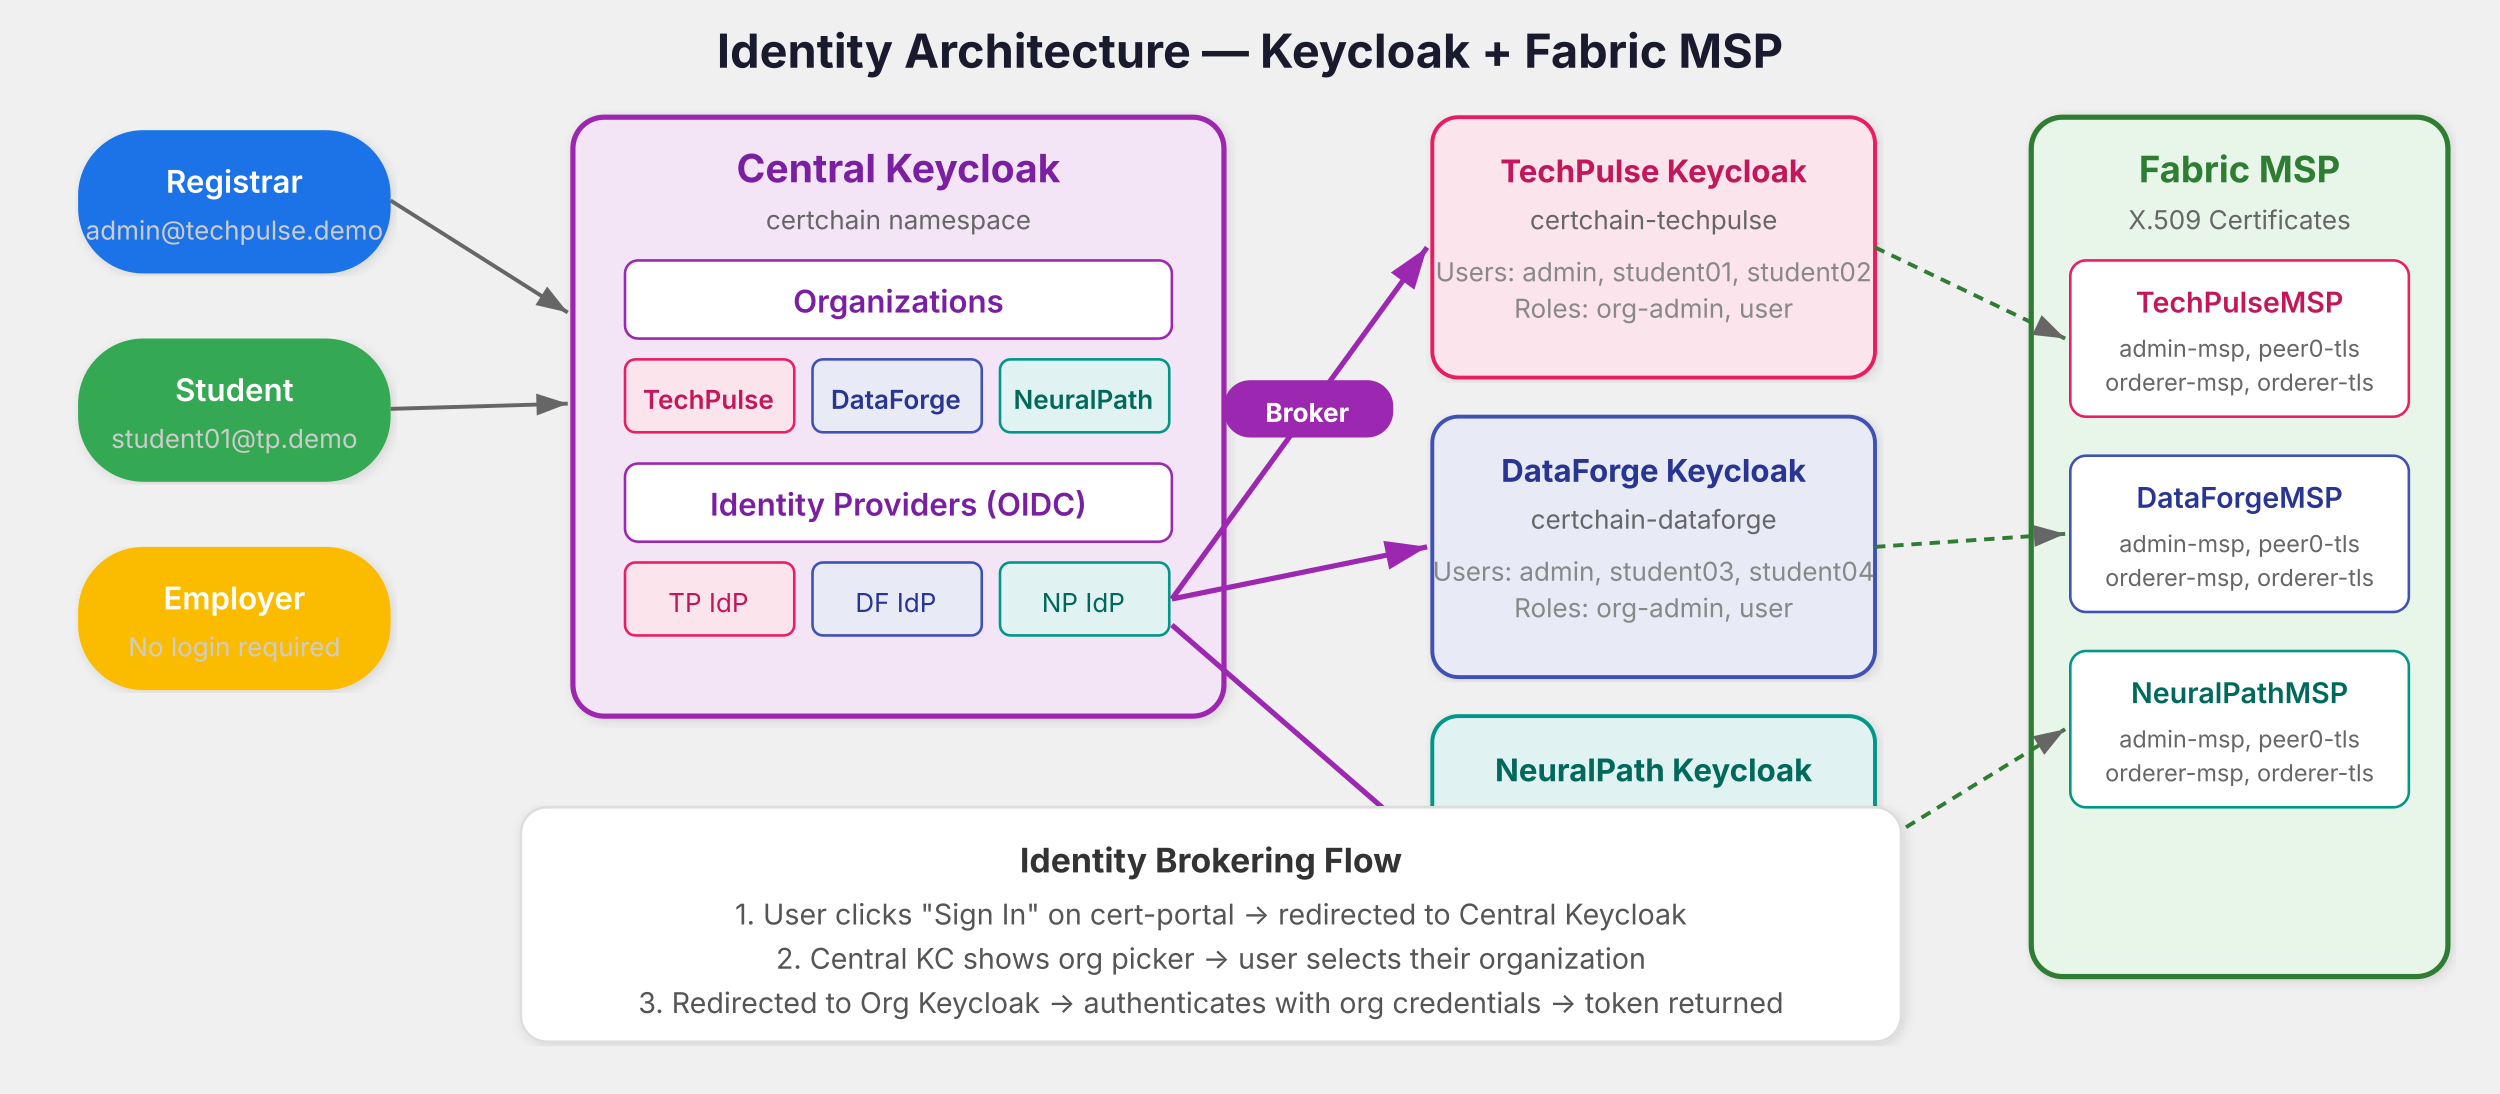
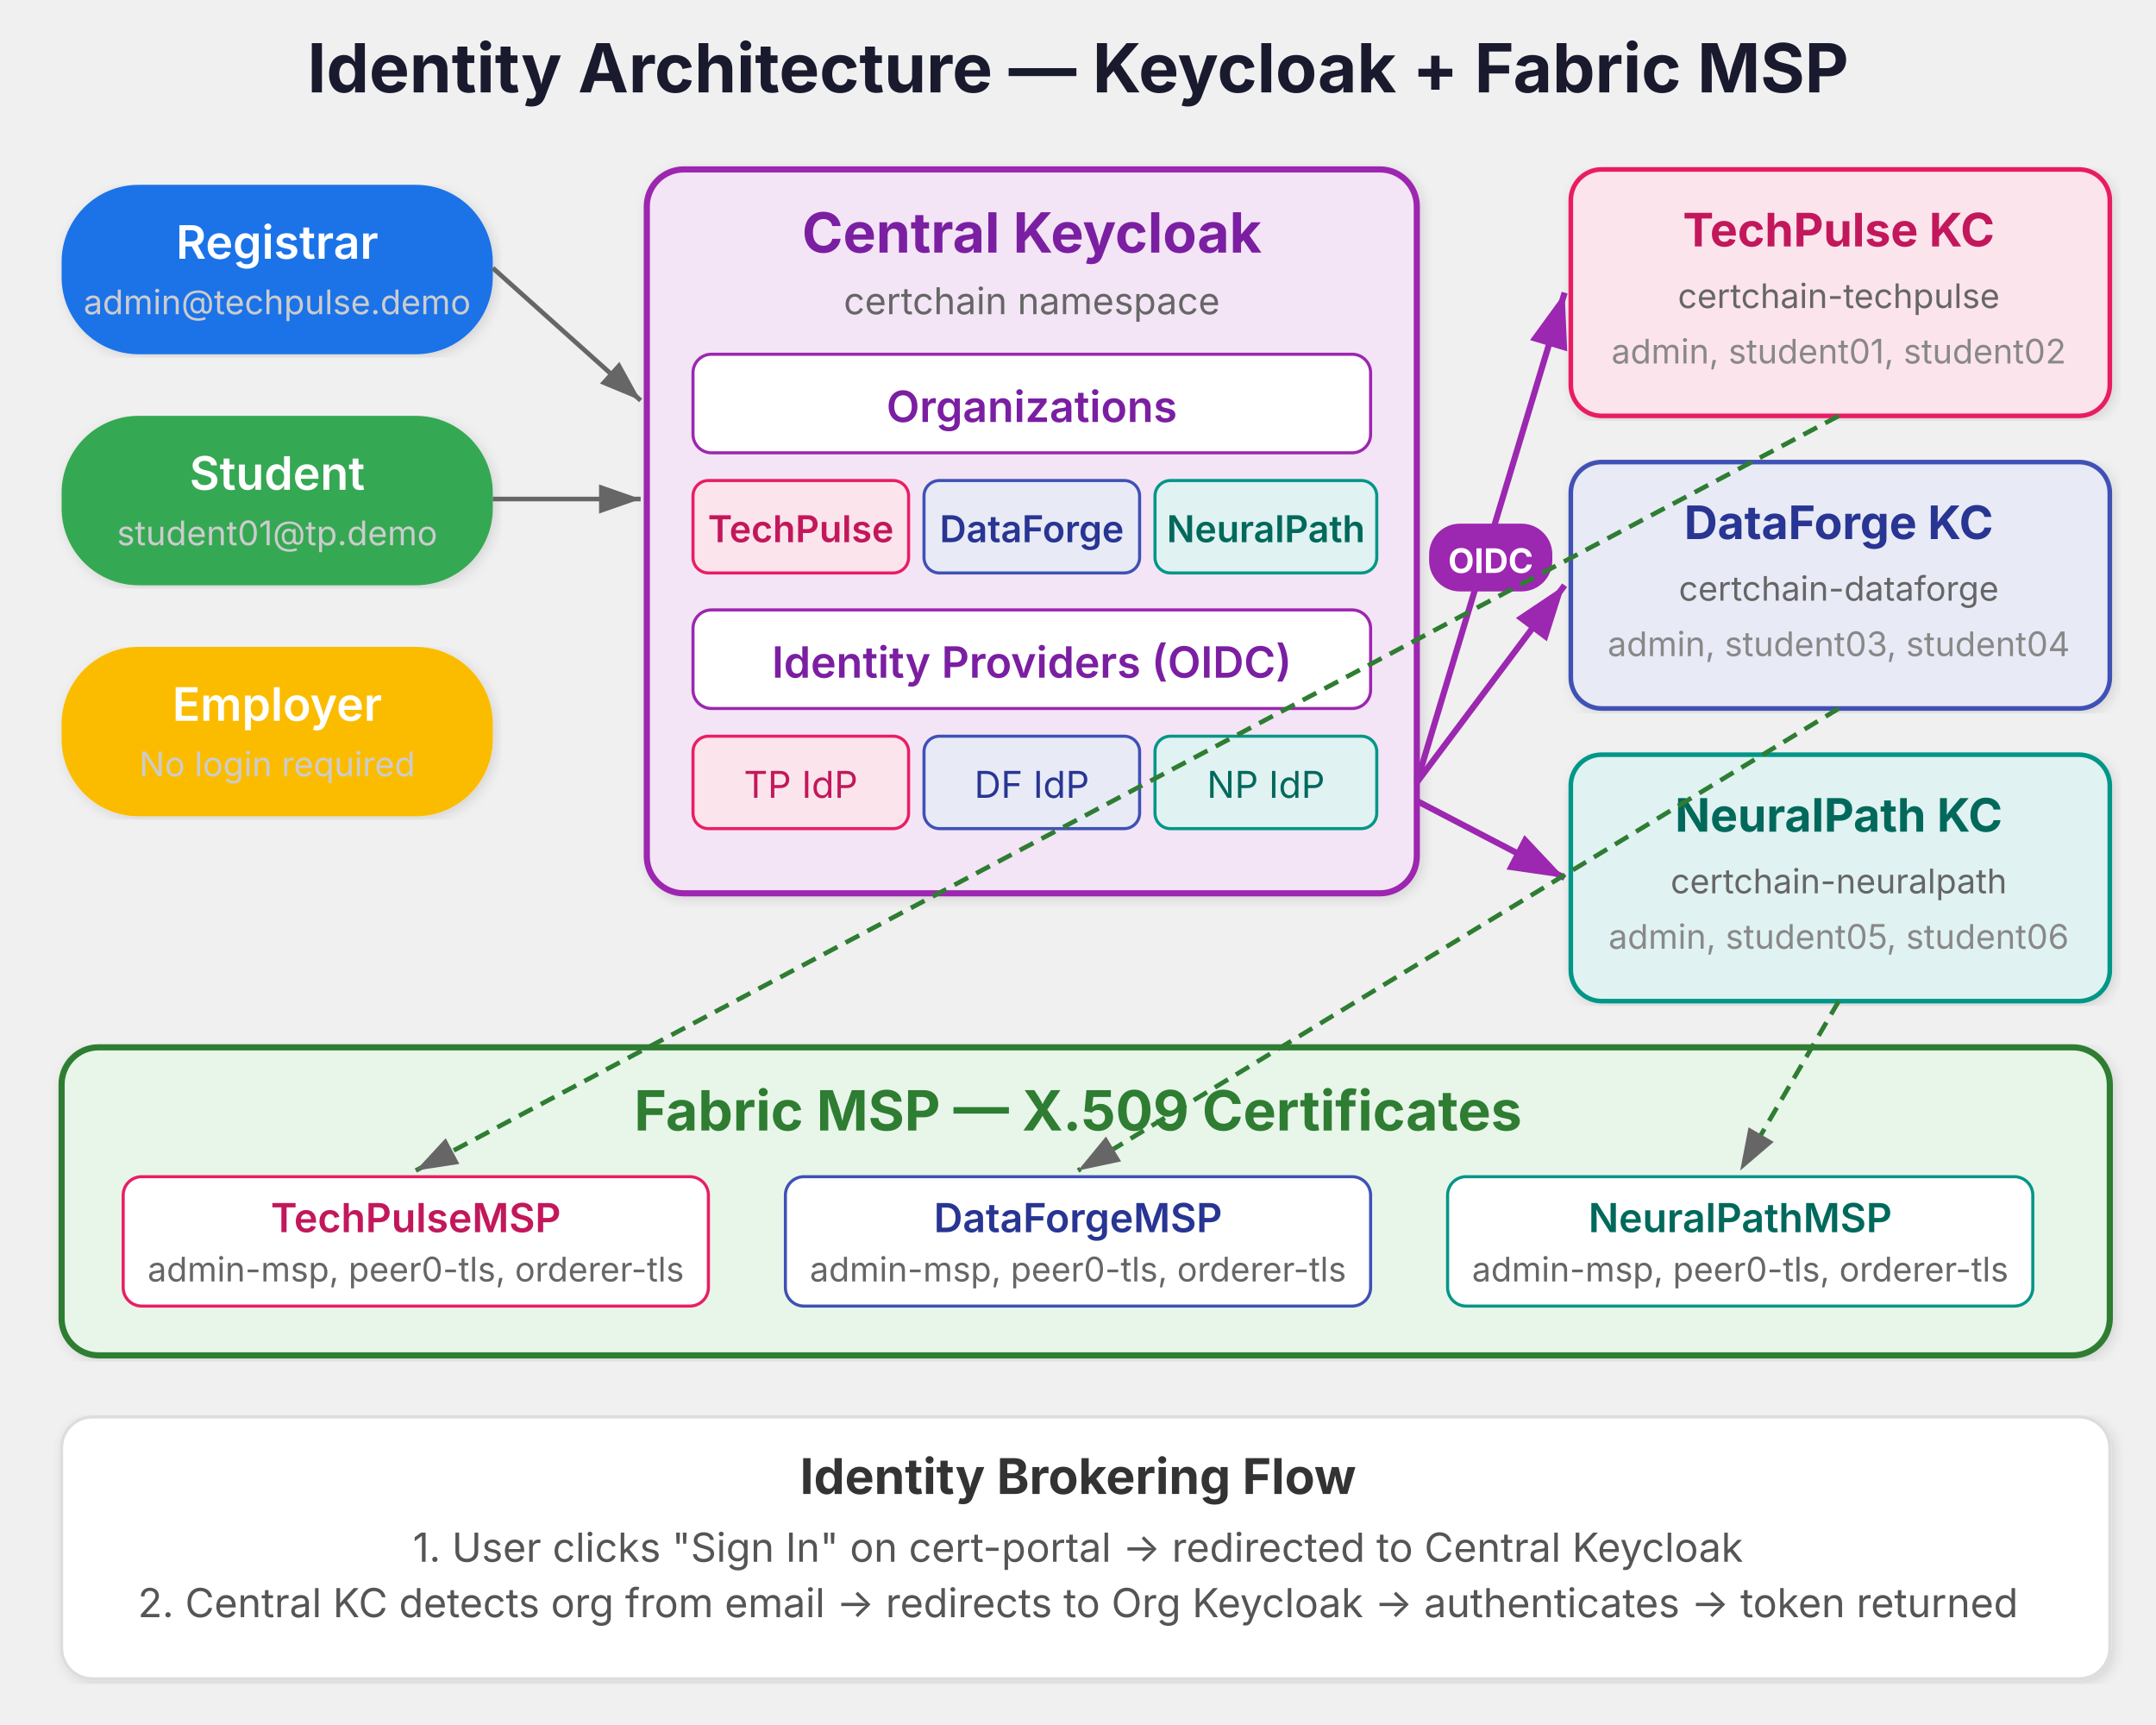
- <svg xmlns="http://www.w3.org/2000/svg" viewBox="0 0 960 420" font-family="Inter, Segoe UI, Arial, sans-serif" font-size="12">
+ <svg xmlns="http://www.w3.org/2000/svg" viewBox="0 0 700 560" font-family="Inter, Segoe UI, Arial, sans-serif" font-size="14">
  <defs>
-     <marker id="a" viewBox="0 0 10 7" refX="10" refY="3.5" markerWidth="8" markerHeight="6" orient="auto-start-reverse">
+     <marker id="a" viewBox="0 0 10 7" refX="10" refY="3.5" markerWidth="9" markerHeight="7" orient="auto-start-reverse">
      <polygon points="0 0, 10 3.5, 0 7" fill="#666" />
    </marker>
-     <marker id="aP" viewBox="0 0 10 7" refX="10" refY="3.5" markerWidth="8" markerHeight="6" orient="auto-start-reverse">
+     <marker id="aP" viewBox="0 0 10 7" refX="10" refY="3.5" markerWidth="9" markerHeight="7" orient="auto-start-reverse">
      <polygon points="0 0, 10 3.5, 0 7" fill="#9c27b0" />
    </marker>
    <filter id="sh" x="-2%" y="-2%" width="104%" height="104%">
      <feDropShadow dx="1" dy="1" stdDeviation="2" flood-opacity="0.12" />
    </filter>
  </defs>
-   <text x="480" y="26" text-anchor="middle" font-size="18" font-weight="bold" fill="#1a1a2e">Identity Architecture — Keycloak + Fabric MSP</text>
-   <rect x="30" y="50" width="120" height="55" rx="25" fill="#1a73e8" filter="url(#sh)" />
-   <text x="90" y="74" text-anchor="middle" font-weight="600" fill="#fff">Registrar</text>
-   <text x="90" y="92" text-anchor="middle" font-size="10" fill="#ccc">admin@techpulse.demo</text>
-   <rect x="30" y="130" width="120" height="55" rx="25" fill="#34a853" filter="url(#sh)" />
-   <text x="90" y="154" text-anchor="middle" font-weight="600" fill="#fff">Student</text>
-   <text x="90" y="172" text-anchor="middle" font-size="10" fill="#ccc">student01@tp.demo</text>
-   <rect x="30" y="210" width="120" height="55" rx="25" fill="#fbbc04" filter="url(#sh)" />
-   <text x="90" y="234" text-anchor="middle" font-weight="600" fill="#fff">Employer</text>
-   <text x="90" y="252" text-anchor="middle" font-size="10" fill="#ccc">No login required</text>
-   <rect x="220" y="45" width="250" height="230" rx="12" fill="#f3e5f5" stroke="#9c27b0" stroke-width="2" filter="url(#sh)" />
-   <text x="345" y="70" text-anchor="middle" font-size="15" font-weight="bold" fill="#7b1fa2">Central Keycloak</text>
-   <text x="345" y="88" text-anchor="middle" font-size="10" fill="#666">certchain namespace</text>
-   <rect x="240" y="100" width="210" height="30" rx="5" fill="#fff" stroke="#9c27b0" stroke-width="1" />
-   <text x="345" y="120" text-anchor="middle" font-weight="600" fill="#7b1fa2">Organizations</text>
-   <rect x="240" y="138" width="65" height="28" rx="4" fill="#fce4ec" stroke="#e91e63" stroke-width="1" />
-   <text x="272" y="157" text-anchor="middle" font-size="10" font-weight="600" fill="#c2185b">TechPulse</text>
-   <rect x="312" y="138" width="65" height="28" rx="4" fill="#e8eaf6" stroke="#3f51b5" stroke-width="1" />
-   <text x="344" y="157" text-anchor="middle" font-size="10" font-weight="600" fill="#283593">DataForge</text>
-   <rect x="384" y="138" width="65" height="28" rx="4" fill="#e0f2f1" stroke="#009688" stroke-width="1" />
-   <text x="416" y="157" text-anchor="middle" font-size="10" font-weight="600" fill="#00695c">NeuralPath</text>
-   <rect x="240" y="178" width="210" height="30" rx="5" fill="#fff" stroke="#9c27b0" stroke-width="1" />
-   <text x="345" y="198" text-anchor="middle" font-weight="600" fill="#7b1fa2">Identity Providers (OIDC)</text>
-   <rect x="240" y="216" width="65" height="28" rx="4" fill="#fce4ec" stroke="#e91e63" stroke-width="1" />
-   <text x="272" y="235" text-anchor="middle" font-size="10" fill="#c2185b">TP IdP</text>
-   <rect x="312" y="216" width="65" height="28" rx="4" fill="#e8eaf6" stroke="#3f51b5" stroke-width="1" />
-   <text x="344" y="235" text-anchor="middle" font-size="10" fill="#283593">DF IdP</text>
-   <rect x="384" y="216" width="65" height="28" rx="4" fill="#e0f2f1" stroke="#009688" stroke-width="1" />
-   <text x="416" y="235" text-anchor="middle" font-size="10" fill="#00695c">NP IdP</text>
-   <line x1="150" y1="77" x2="218" y2="120" stroke="#666" stroke-width="1.5" marker-end="url(#a)" />
-   <line x1="150" y1="157" x2="218" y2="155" stroke="#666" stroke-width="1.5" marker-end="url(#a)" />
-   <rect x="550" y="45" width="170" height="100" rx="10" fill="#fce4ec" stroke="#e91e63" stroke-width="1.5" filter="url(#sh)" />
-   <text x="635" y="70" text-anchor="middle" font-weight="bold" fill="#c2185b">TechPulse Keycloak</text>
-   <text x="635" y="88" text-anchor="middle" font-size="10" fill="#666">certchain-techpulse</text>
-   <text x="635" y="108" text-anchor="middle" font-size="10" fill="#888">Users: admin, student01, student02</text>
-   <text x="635" y="122" text-anchor="middle" font-size="10" fill="#888">Roles: org-admin, user</text>
-   <rect x="550" y="160" width="170" height="100" rx="10" fill="#e8eaf6" stroke="#3f51b5" stroke-width="1.5" filter="url(#sh)" />
-   <text x="635" y="185" text-anchor="middle" font-weight="bold" fill="#283593">DataForge Keycloak</text>
-   <text x="635" y="203" text-anchor="middle" font-size="10" fill="#666">certchain-dataforge</text>
-   <text x="635" y="223" text-anchor="middle" font-size="10" fill="#888">Users: admin, student03, student04</text>
-   <text x="635" y="237" text-anchor="middle" font-size="10" fill="#888">Roles: org-admin, user</text>
-   <rect x="550" y="275" width="170" height="100" rx="10" fill="#e0f2f1" stroke="#009688" stroke-width="1.5" filter="url(#sh)" />
-   <text x="635" y="300" text-anchor="middle" font-weight="bold" fill="#00695c">NeuralPath Keycloak</text>
-   <text x="635" y="318" text-anchor="middle" font-size="10" fill="#666">certchain-neuralpath</text>
-   <text x="635" y="338" text-anchor="middle" font-size="10" fill="#888">Users: admin, student05, student06</text>
-   <text x="635" y="352" text-anchor="middle" font-size="10" fill="#888">Roles: org-admin, user</text>
-   <line x1="450" y1="230" x2="548" y2="95" stroke="#9c27b0" stroke-width="2" marker-end="url(#aP)" />
-   <line x1="450" y1="230" x2="548" y2="210" stroke="#9c27b0" stroke-width="2" marker-end="url(#aP)" />
-   <line x1="450" y1="240" x2="548" y2="325" stroke="#9c27b0" stroke-width="2" marker-end="url(#aP)" />
-   <rect x="470" y="146" width="65" height="22" rx="10" fill="#9c27b0" />
-   <text x="502" y="162" text-anchor="middle" font-size="10" font-weight="bold" fill="#fff">Broker</text>
-   <rect x="780" y="45" width="160" height="330" rx="12" fill="#e8f5e9" stroke="#2e7d32" stroke-width="2" filter="url(#sh)" />
-   <text x="860" y="70" text-anchor="middle" font-size="14" font-weight="bold" fill="#2e7d32">Fabric MSP</text>
-   <text x="860" y="88" text-anchor="middle" font-size="10" fill="#666">X.509 Certificates</text>
-   <rect x="795" y="100" width="130" height="60" rx="6" fill="#fff" stroke="#e91e63" stroke-width="1" />
-   <text x="860" y="120" text-anchor="middle" font-weight="600" font-size="11" fill="#c2185b">TechPulseMSP</text>
-   <text x="860" y="137" text-anchor="middle" font-size="9" fill="#666">admin-msp, peer0-tls</text>
-   <text x="860" y="150" text-anchor="middle" font-size="9" fill="#666">orderer-msp, orderer-tls</text>
-   <rect x="795" y="175" width="130" height="60" rx="6" fill="#fff" stroke="#3f51b5" stroke-width="1" />
-   <text x="860" y="195" text-anchor="middle" font-weight="600" font-size="11" fill="#283593">DataForgeMSP</text>
-   <text x="860" y="212" text-anchor="middle" font-size="9" fill="#666">admin-msp, peer0-tls</text>
-   <text x="860" y="225" text-anchor="middle" font-size="9" fill="#666">orderer-msp, orderer-tls</text>
-   <rect x="795" y="250" width="130" height="60" rx="6" fill="#fff" stroke="#009688" stroke-width="1" />
-   <text x="860" y="270" text-anchor="middle" font-weight="600" font-size="11" fill="#00695c">NeuralPathMSP</text>
-   <text x="860" y="287" text-anchor="middle" font-size="9" fill="#666">admin-msp, peer0-tls</text>
-   <text x="860" y="300" text-anchor="middle" font-size="9" fill="#666">orderer-msp, orderer-tls</text>
-   <line x1="720" y1="95" x2="793" y2="130" stroke="#2e7d32" stroke-width="1.5" stroke-dasharray="4,3" marker-end="url(#a)" />
-   <line x1="720" y1="210" x2="793" y2="205" stroke="#2e7d32" stroke-width="1.5" stroke-dasharray="4,3" marker-end="url(#a)" />
-   <line x1="720" y1="325" x2="793" y2="280" stroke="#2e7d32" stroke-width="1.5" stroke-dasharray="4,3" marker-end="url(#a)" />
-   <rect x="200" y="310" width="530" height="90" rx="10" fill="#fff" stroke="#ddd" stroke-width="1" filter="url(#sh)" />
-   <text x="465" y="335" text-anchor="middle" font-size="13" font-weight="bold" fill="#333">Identity Brokering Flow</text>
-   <text x="465" y="355" text-anchor="middle" font-size="11" fill="#555">1. User clicks "Sign In" on cert-portal → redirected to Central Keycloak</text>
-   <text x="465" y="372" text-anchor="middle" font-size="11" fill="#555">2. Central KC shows org picker → user selects their organization</text>
-   <text x="465" y="389" text-anchor="middle" font-size="11" fill="#555">3. Redirected to Org Keycloak → authenticates with org credentials → token returned</text>
+   <text x="350" y="30" text-anchor="middle" font-size="22" font-weight="bold" fill="#1a1a2e">Identity Architecture — Keycloak + Fabric MSP</text>
+   <rect x="20" y="60" width="140" height="55" rx="25" fill="#1a73e8" filter="url(#sh)" />
+   <text x="90" y="84" text-anchor="middle" font-weight="600" font-size="15" fill="#fff">Registrar</text>
+   <text x="90" y="102" text-anchor="middle" font-size="11" fill="#ccc">admin@techpulse.demo</text>
+   <rect x="20" y="135" width="140" height="55" rx="25" fill="#34a853" filter="url(#sh)" />
+   <text x="90" y="159" text-anchor="middle" font-weight="600" font-size="15" fill="#fff">Student</text>
+   <text x="90" y="177" text-anchor="middle" font-size="11" fill="#ccc">student01@tp.demo</text>
+   <rect x="20" y="210" width="140" height="55" rx="25" fill="#fbbc04" filter="url(#sh)" />
+   <text x="90" y="234" text-anchor="middle" font-weight="600" font-size="15" fill="#fff">Employer</text>
+   <text x="90" y="252" text-anchor="middle" font-size="11" fill="#ccc">No login required</text>
+   <line x1="160" y1="87" x2="208" y2="130" stroke="#666" stroke-width="1.5" marker-end="url(#a)" />
+   <line x1="160" y1="162" x2="208" y2="162" stroke="#666" stroke-width="1.5" marker-end="url(#a)" />
+   <rect x="210" y="55" width="250" height="235" rx="12" fill="#f3e5f5" stroke="#9c27b0" stroke-width="2" filter="url(#sh)" />
+   <text x="335" y="82" text-anchor="middle" font-size="18" font-weight="bold" fill="#7b1fa2">Central Keycloak</text>
+   <text x="335" y="102" text-anchor="middle" font-size="12" fill="#666">certchain namespace</text>
+   <rect x="225" y="115" width="220" height="32" rx="6" fill="#fff" stroke="#9c27b0" stroke-width="1" />
+   <text x="335" y="137" text-anchor="middle" font-weight="600" font-size="14" fill="#7b1fa2">Organizations</text>
+   <rect x="225" y="156" width="70" height="30" rx="5" fill="#fce4ec" stroke="#e91e63" stroke-width="1" />
+   <text x="260" y="176" text-anchor="middle" font-size="12" font-weight="600" fill="#c2185b">TechPulse</text>
+   <rect x="300" y="156" width="70" height="30" rx="5" fill="#e8eaf6" stroke="#3f51b5" stroke-width="1" />
+   <text x="335" y="176" text-anchor="middle" font-size="12" font-weight="600" fill="#283593">DataForge</text>
+   <rect x="375" y="156" width="72" height="30" rx="5" fill="#e0f2f1" stroke="#009688" stroke-width="1" />
+   <text x="411" y="176" text-anchor="middle" font-size="12" font-weight="600" fill="#00695c">NeuralPath</text>
+   <rect x="225" y="198" width="220" height="32" rx="6" fill="#fff" stroke="#9c27b0" stroke-width="1" />
+   <text x="335" y="220" text-anchor="middle" font-weight="600" font-size="14" fill="#7b1fa2">Identity Providers (OIDC)</text>
+   <rect x="225" y="239" width="70" height="30" rx="5" fill="#fce4ec" stroke="#e91e63" stroke-width="1" />
+   <text x="260" y="259" text-anchor="middle" font-size="12" fill="#c2185b">TP IdP</text>
+   <rect x="300" y="239" width="70" height="30" rx="5" fill="#e8eaf6" stroke="#3f51b5" stroke-width="1" />
+   <text x="335" y="259" text-anchor="middle" font-size="12" fill="#283593">DF IdP</text>
+   <rect x="375" y="239" width="72" height="30" rx="5" fill="#e0f2f1" stroke="#009688" stroke-width="1" />
+   <text x="411" y="259" text-anchor="middle" font-size="12" fill="#00695c">NP IdP</text>
+   <rect x="510" y="55" width="175" height="80" rx="10" fill="#fce4ec" stroke="#e91e63" stroke-width="1.5" filter="url(#sh)" />
+   <text x="597" y="80" text-anchor="middle" font-weight="bold" font-size="15" fill="#c2185b">TechPulse KC</text>
+   <text x="597" y="100" text-anchor="middle" font-size="11" fill="#666">certchain-techpulse</text>
+   <text x="597" y="118" text-anchor="middle" font-size="11" fill="#888">admin, student01, student02</text>
+   <rect x="510" y="150" width="175" height="80" rx="10" fill="#e8eaf6" stroke="#3f51b5" stroke-width="1.5" filter="url(#sh)" />
+   <text x="597" y="175" text-anchor="middle" font-weight="bold" font-size="15" fill="#283593">DataForge KC</text>
+   <text x="597" y="195" text-anchor="middle" font-size="11" fill="#666">certchain-dataforge</text>
+   <text x="597" y="213" text-anchor="middle" font-size="11" fill="#888">admin, student03, student04</text>
+   <rect x="510" y="245" width="175" height="80" rx="10" fill="#e0f2f1" stroke="#009688" stroke-width="1.5" filter="url(#sh)" />
+   <text x="597" y="270" text-anchor="middle" font-weight="bold" font-size="15" fill="#00695c">NeuralPath KC</text>
+   <text x="597" y="290" text-anchor="middle" font-size="11" fill="#666">certchain-neuralpath</text>
+   <text x="597" y="308" text-anchor="middle" font-size="11" fill="#888">admin, student05, student06</text>
+   <line x1="460" y1="254" x2="508" y2="95" stroke="#9c27b0" stroke-width="2" marker-end="url(#aP)" />
+   <line x1="460" y1="254" x2="508" y2="190" stroke="#9c27b0" stroke-width="2" marker-end="url(#aP)" />
+   <line x1="460" y1="260" x2="508" y2="285" stroke="#9c27b0" stroke-width="2" marker-end="url(#aP)" />
+   <rect x="464" y="170" width="40" height="22" rx="10" fill="#9c27b0" />
+   <text x="484" y="186" text-anchor="middle" font-size="11" font-weight="bold" fill="#fff">OIDC</text>
+   <rect x="20" y="340" width="665" height="100" rx="12" fill="#e8f5e9" stroke="#2e7d32" stroke-width="2" filter="url(#sh)" />
+   <text x="350" y="367" text-anchor="middle" font-size="18" font-weight="bold" fill="#2e7d32">Fabric MSP — X.509 Certificates</text>
+   <rect x="40" y="382" width="190" height="42" rx="6" fill="#fff" stroke="#e91e63" stroke-width="1" />
+   <text x="135" y="400" text-anchor="middle" font-weight="600" font-size="13" fill="#c2185b">TechPulseMSP</text>
+   <text x="135" y="416" text-anchor="middle" font-size="11" fill="#666">admin-msp, peer0-tls, orderer-tls</text>
+   <rect x="255" y="382" width="190" height="42" rx="6" fill="#fff" stroke="#3f51b5" stroke-width="1" />
+   <text x="350" y="400" text-anchor="middle" font-weight="600" font-size="13" fill="#283593">DataForgeMSP</text>
+   <text x="350" y="416" text-anchor="middle" font-size="11" fill="#666">admin-msp, peer0-tls, orderer-tls</text>
+   <rect x="470" y="382" width="190" height="42" rx="6" fill="#fff" stroke="#009688" stroke-width="1" />
+   <text x="565" y="400" text-anchor="middle" font-weight="600" font-size="13" fill="#00695c">NeuralPathMSP</text>
+   <text x="565" y="416" text-anchor="middle" font-size="11" fill="#666">admin-msp, peer0-tls, orderer-tls</text>
+   <line x1="597" y1="135" x2="135" y2="380" stroke="#2e7d32" stroke-width="1.5" stroke-dasharray="5,3" marker-end="url(#a)" />
+   <line x1="597" y1="230" x2="350" y2="380" stroke="#2e7d32" stroke-width="1.5" stroke-dasharray="5,3" marker-end="url(#a)" />
+   <line x1="597" y1="325" x2="565" y2="380" stroke="#2e7d32" stroke-width="1.5" stroke-dasharray="5,3" marker-end="url(#a)" />
+   <rect x="20" y="460" width="665" height="85" rx="10" fill="#fff" stroke="#ddd" stroke-width="1" filter="url(#sh)" />
+   <text x="350" y="485" text-anchor="middle" font-size="16" font-weight="bold" fill="#333">Identity Brokering Flow</text>
+   <text x="350" y="507" text-anchor="middle" font-size="13" fill="#555">1. User clicks "Sign In" on cert-portal → redirected to Central Keycloak</text>
+   <text x="350" y="525" text-anchor="middle" font-size="13" fill="#555">2. Central KC detects org from email → redirects to Org Keycloak → authenticates → token returned</text>
</svg>
